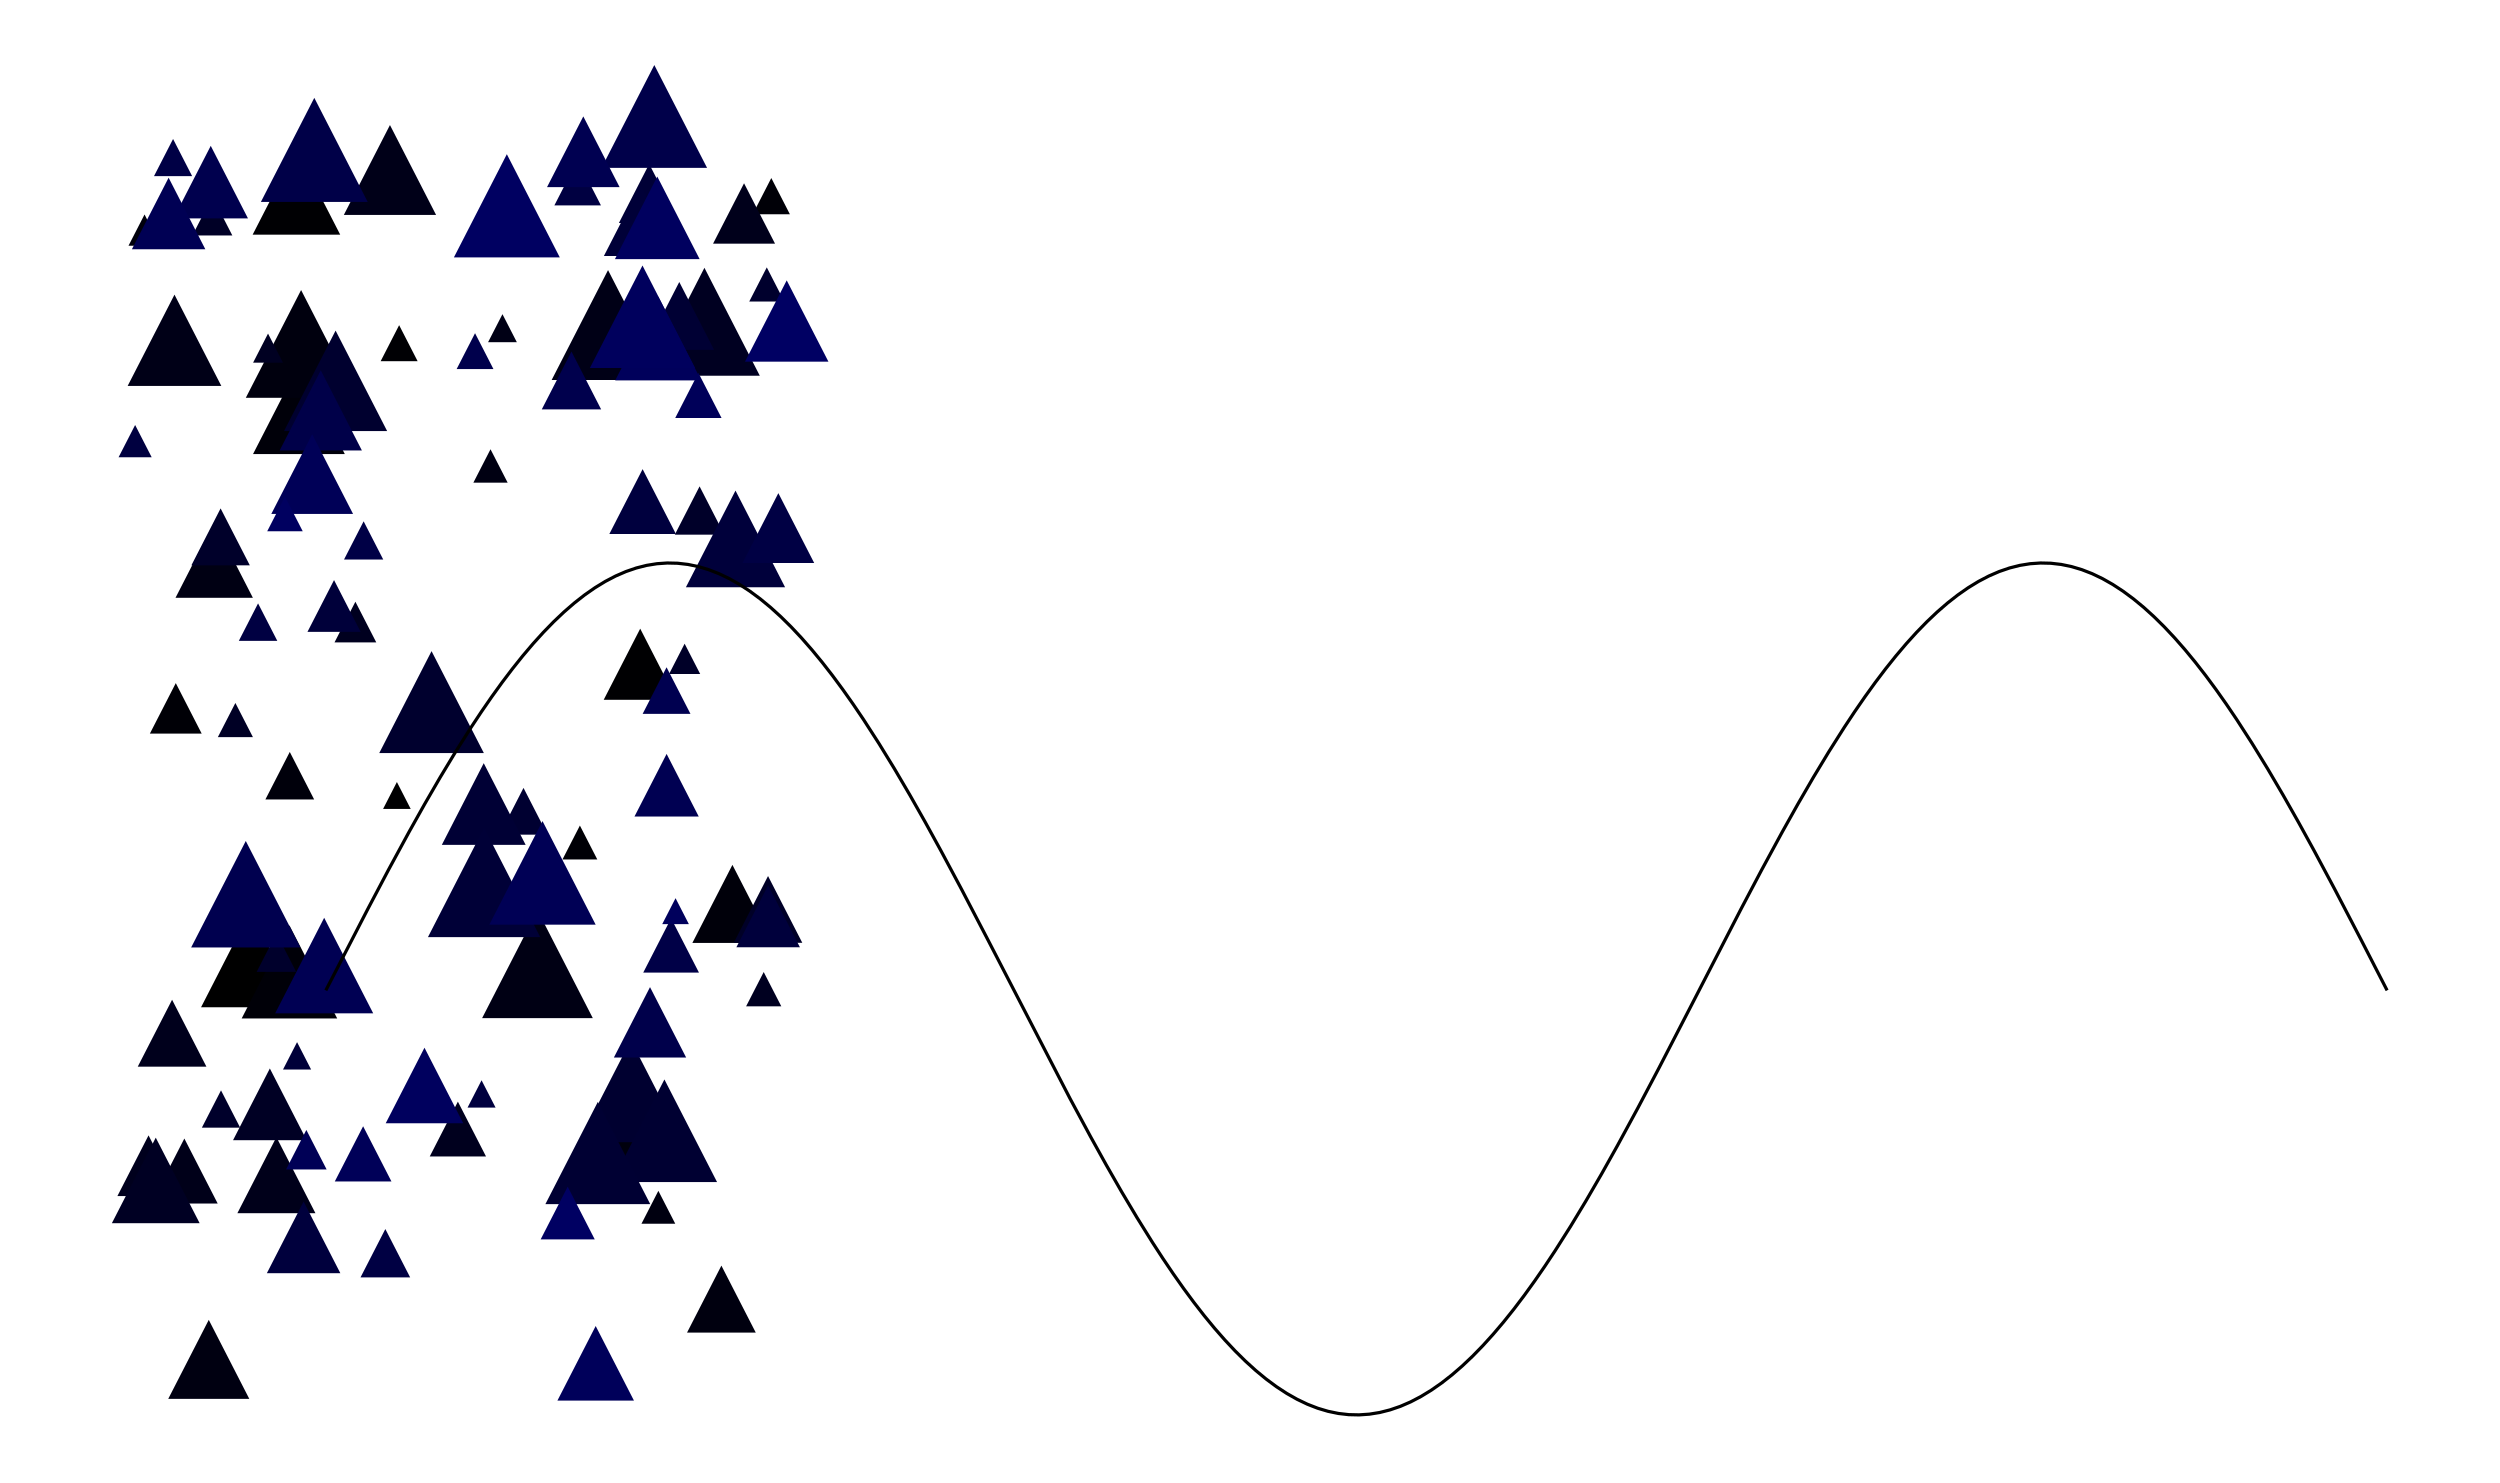
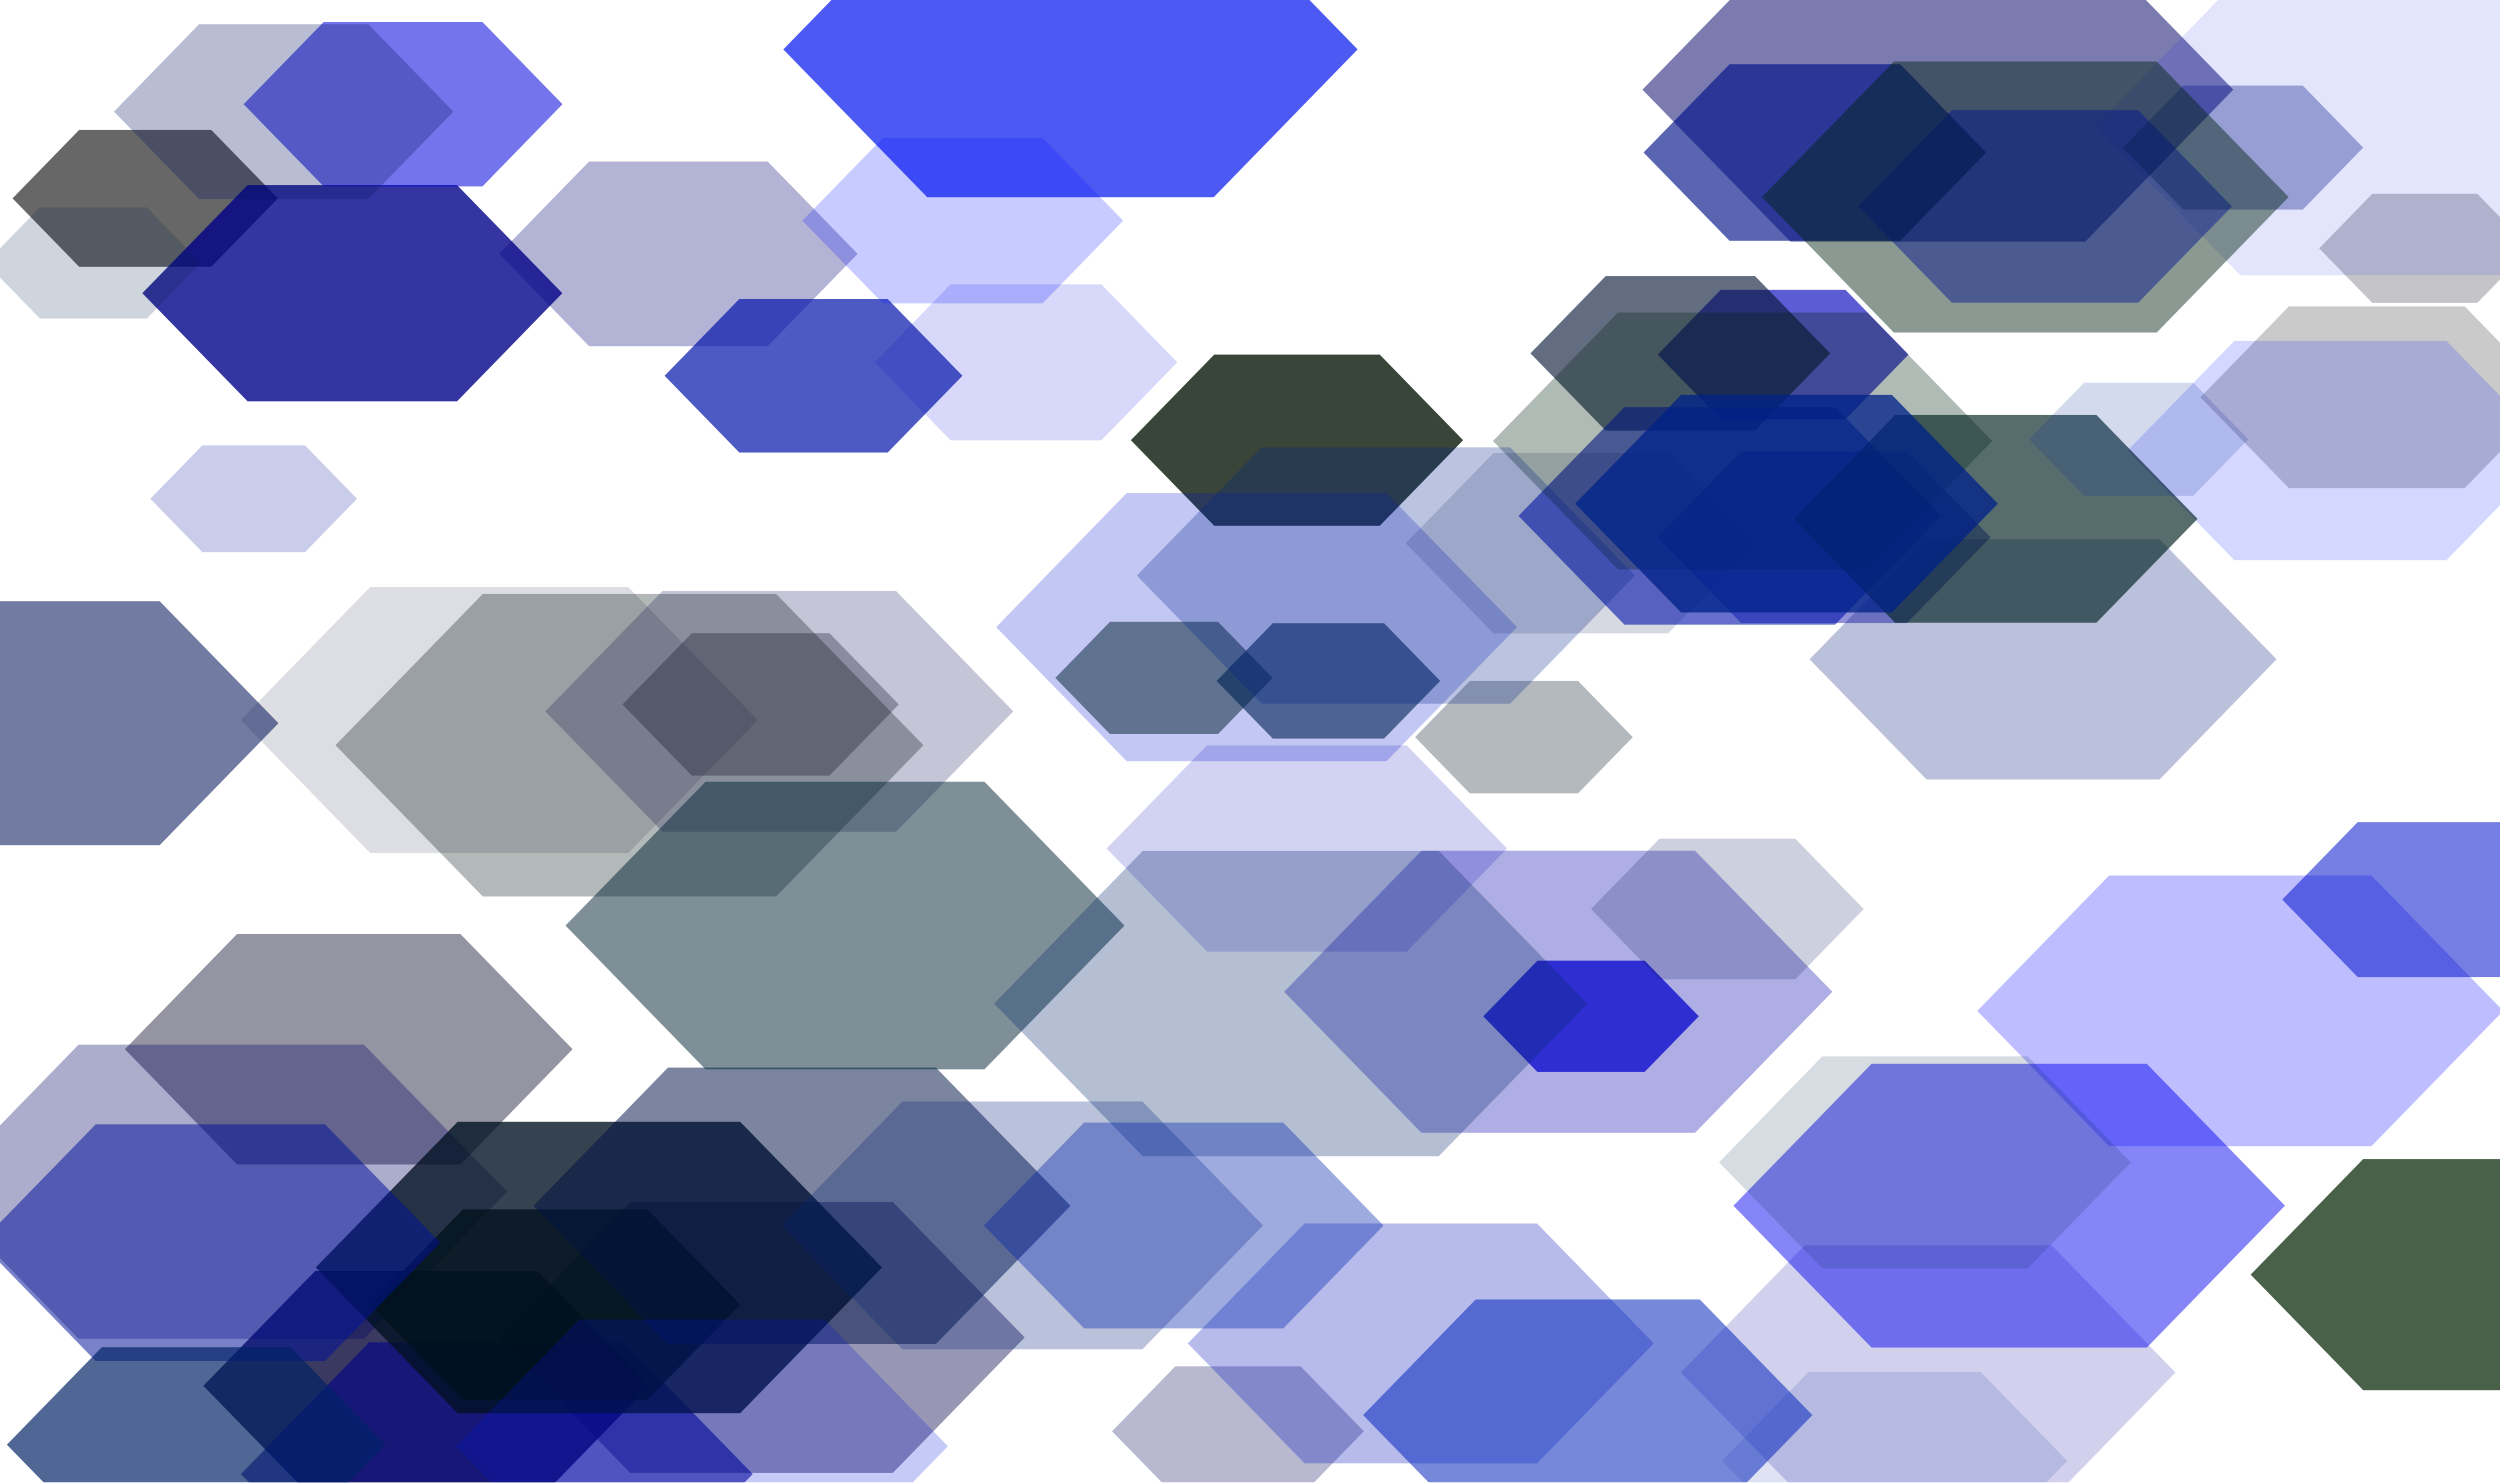
<svg xmlns="http://www.w3.org/2000/svg" width="1166.4pt" height="691.56pt" viewBox="0 0 1166.4 691.56" version="1.1">
  <defs>
    <style type="text/css">*{stroke-linejoin: round; stroke-linecap: butt}</style>
  </defs>
  <g id="figure_1">
    <g id="patch_1">
      <path d="M 0 691.56  L 1166.4 691.56  L 1166.4 0  L 0 0  L 0 691.56  z " style="fill: none" />
    </g>
    <g id="axes_1">
      <g id="patch_2">
-         <path d="M 94.611 469.459  L 139.162 469.459  L 116.887 426.043  z " clip-path="url(#p068366ed6e)" style="stroke: #000000; stroke-linejoin: miter" />
+         <path d="M 1190.518 185.342  L 1149.716 143.441  L 1068.111 143.441  L 1027.308 185.342  L 1068.111 227.244  L 1149.716 227.244  z " clip-path="url(#p2e006cf09f)" style="opacity: 0.209; stroke: #000000; stroke-linejoin: miter" />
      </g>
      <g id="patch_3">
-         <path d="M 179.55 376.912  L 190.8 376.912  L 185.175 365.948  z " clip-path="url(#p068366ed6e)" style="fill: #000001; stroke: #000001; stroke-linejoin: miter" />
+         <path d="M 128.961 92.547  L 98.355 61.117  L 37.143 61.117  L 6.537 92.547  L 37.143 123.978  L 98.355 123.978  z " clip-path="url(#p2e006cf09f)" style="opacity: 0.596; stroke: #000000; stroke-linejoin: miter" />
      </g>
      <g id="patch_4">
-         <path d="M 282.481 325.999  L 314.909 325.999  L 298.695 294.397  z " clip-path="url(#p068366ed6e)" style="fill: #000002; stroke: #000002; stroke-linejoin: miter" />
+         <path d="M 1179.88 115.876  L 1155.591 90.933  L 1107.014 90.933  L 1082.726 115.876  L 1107.014 140.819  L 1155.591 140.819  z " clip-path="url(#p2e006cf09f)" style="fill: #000011; opacity: 0.227; stroke: #000011; stroke-linejoin: miter" />
      </g>
      <g id="patch_5">
-         <path d="M 118.689 108.991  L 157.91 108.991  L 138.299 70.769  z " clip-path="url(#p068366ed6e)" style="fill: #000003; stroke: #000003; stroke-linejoin: miter" />
+         <path d="M 418.638 328.659  L 386.753 295.916  L 322.983 295.916  L 291.098 328.659  L 322.983 361.403  L 386.753 361.403  z " clip-path="url(#p2e006cf09f)" style="fill: #000011; opacity: 0.304; stroke: #000011; stroke-linejoin: miter" />
      </g>
      <g id="patch_6">
-         <path d="M 178.406 168.035  L 194.035 168.035  L 186.221 152.804  z " clip-path="url(#p068366ed6e)" style="fill: #000004; stroke: #000004; stroke-linejoin: miter" />
+         <path d="M 266.455 489.524  L 214.58 436.253  L 110.831 436.253  L 58.956 489.524  L 110.831 542.796  L 214.58 542.796  z " clip-path="url(#p2e006cf09f)" style="fill: #000022; opacity: 0.419; stroke: #000022; stroke-linejoin: miter" />
      </g>
      <g id="patch_7">
-         <path d="M 263.251 400.489  L 277.857 400.489  L 270.554 386.255  z " clip-path="url(#p068366ed6e)" style="fill: #000005; stroke: #000005; stroke-linejoin: miter" />
+         <path d="M 352.822 335.936  L 292.861 274.36  L 172.938 274.36  L 112.977 335.936  L 172.938 397.512  L 292.861 397.512  z " clip-path="url(#p2e006cf09f)" style="fill: #000033; opacity: 0.133; stroke: #000033; stroke-linejoin: miter" />
      </g>
      <g id="patch_8">
-         <path d="M 70.75 341.759  L 93.278 341.759  L 82.014 319.805  z " clip-path="url(#p068366ed6e)" style="fill: #000006; stroke: #000006; stroke-linejoin: miter" />
+         <path d="M 302.247 646.573  L 250.573 593.507  L 147.226 593.507  L 95.552 646.573  L 147.226 699.638  L 250.573 699.638  z " clip-path="url(#p2e006cf09f)" style="fill: #000033; opacity: 0.776; stroke: #000033; stroke-linejoin: miter" />
      </g>
      <g id="patch_9">
-         <path d="M 351.998 99.472  L 367.721 99.472  L 359.86 84.15  z " clip-path="url(#p068366ed6e)" style="fill: #000007; stroke: #000007; stroke-linejoin: miter" />
+         <path d="M 477.391 624.014  L 416.346 561.325  L 294.257 561.325  L 233.212 624.014  L 294.257 686.703  L 416.346 686.703  z " clip-path="url(#p2e006cf09f)" style="fill: #000044; opacity: 0.408; stroke: #000044; stroke-linejoin: miter" />
      </g>
      <g id="patch_10">
-         <path d="M 113.574 474.665  L 156.502 474.665  L 135.038 432.831  z " clip-path="url(#p068366ed6e)" style="fill: #000008; stroke: #000008; stroke-linejoin: miter" />
+         <path d="M 635.618 667.778  L 606.596 637.975  L 548.553 637.975  L 519.531 667.778  L 548.553 697.582  L 606.596 697.582  z " clip-path="url(#p2e006cf09f)" style="fill: #000055; opacity: 0.281; stroke: #000055; stroke-linejoin: miter" />
      </g>
      <g id="patch_11">
-         <path d="M 118.868 211.352  L 160.058 211.352  L 139.463 171.212  z " clip-path="url(#p068366ed6e)" style="fill: #000009; stroke: #000009; stroke-linejoin: miter" />
+         <path d="M 472.057 331.902  L 417.818 276.202  L 309.341 276.202  L 255.103 331.902  L 309.341 387.601  L 417.818 387.601  z " clip-path="url(#p2e006cf09f)" style="fill: #000055; opacity: 0.229; stroke: #000055; stroke-linejoin: miter" />
      </g>
      <g id="patch_12">
-         <path d="M 323.852 439.424  L 359.587 439.424  L 341.719 404.6  z " clip-path="url(#p068366ed6e)" style="fill: #00000a; stroke: #00000a; stroke-linejoin: miter" />
+         <path d="M 1041.245 41.84  L 972.68 -28.572  L 835.55 -28.572  L 766.985 41.84  L 835.55 112.252  L 972.68 112.252  z " clip-path="url(#p2e006cf09f)" style="fill: #000066; opacity: 0.519; stroke: #000066; stroke-linejoin: miter" />
      </g>
      <g id="patch_13">
-         <path d="M 124.635 372.505  L 145.757 372.505  L 135.196 351.922  z " clip-path="url(#p068366ed6e)" style="fill: #00000b; stroke: #00000b; stroke-linejoin: miter" />
+         <path d="M 235.896 556.026  L 169.557 487.9  L 36.879 487.9  L -29.46 556.026  L 36.879 624.152  L 169.557 624.152  z " clip-path="url(#p2e006cf09f)" style="fill: #000066; opacity: 0.328; stroke: #000066; stroke-linejoin: miter" />
      </g>
      <g id="patch_14">
-         <path d="M 60.763 114.164  L 74.111 114.164  L 67.437 101.157  z " clip-path="url(#p068366ed6e)" style="fill: #00000c; stroke: #00000c; stroke-linejoin: miter" />
+         <path d="M 399.426 118.438  L 357.964 75.859  L 275.039 75.859  L 233.577 118.438  L 275.039 161.017  L 357.964 161.017  z " clip-path="url(#p2e006cf09f)" style="fill: #000077; opacity: 0.297; stroke: #000077; stroke-linejoin: miter" />
      </g>
      <g id="patch_15">
-         <path d="M 275.199 539.756  L 300.618 539.756  L 287.908 514.985  z " clip-path="url(#p068366ed6e)" style="fill: #00000d; stroke: #00000d; stroke-linejoin: miter" />
+         <path d="M 261.67 136.793  L 213.022 86.834  L 115.726 86.834  L 67.078 136.793  L 115.726 186.751  L 213.022 186.751  z " clip-path="url(#p2e006cf09f)" style="fill: #000088; opacity: 0.791; stroke: #000088; stroke-linejoin: miter" />
      </g>
      <g id="patch_16">
-         <path d="M 115.505 185.093  L 165.456 185.093  L 140.48 136.416  z " clip-path="url(#p068366ed6e)" style="fill: #00000e; stroke: #00000e; stroke-linejoin: miter" />
+         <path d="M 350.498 687.741  L 291.14 626.784  L 172.424 626.784  L 113.066 687.741  L 172.424 748.698  L 291.14 748.698  z " clip-path="url(#p2e006cf09f)" style="fill: #000088; opacity: 0.595; stroke: #000088; stroke-linejoin: miter" />
      </g>
      <g id="patch_17">
-         <path d="M 321.362 621.233  L 351.79 621.233  L 336.576 591.58  z " clip-path="url(#p068366ed6e)" style="fill: #00000f; stroke: #00000f; stroke-linejoin: miter" />
+         <path d="M 1014.291 640.354  L 956.95 581.469  L 842.269 581.469  L 784.929 640.354  L 842.269 699.239  L 956.95 699.239  z " clip-path="url(#p2e006cf09f)" style="fill: #000099; opacity: 0.181; stroke: #000099; stroke-linejoin: miter" />
      </g>
      <g id="patch_18">
-         <path d="M 300.097 570.459  L 314.236 570.459  L 307.167 556.68  z " clip-path="url(#p068366ed6e)" style="fill: #000010; stroke: #000010; stroke-linejoin: miter" />
+         <path d="M 854.209 462.724  L 790.612 397.414  L 663.418 397.414  L 599.821 462.724  L 663.418 528.034  L 790.612 528.034  z " clip-path="url(#p2e006cf09f)" style="fill: #0000aa; opacity: 0.318; stroke: #0000aa; stroke-linejoin: miter" />
      </g>
      <g id="patch_19">
-         <path d="M 79.305 652.163  L 115.499 652.163  L 97.402 616.891  z " clip-path="url(#p068366ed6e)" style="fill: #000011; stroke: #000011; stroke-linejoin: miter" />
+         <path d="M 928.012 250.651  L 889.512 211.114  L 812.513 211.114  L 774.013 250.651  L 812.513 290.188  L 889.512 290.188  z " clip-path="url(#p2e006cf09f)" style="fill: #0000aa; opacity: 0.431; stroke: #0000aa; stroke-linejoin: miter" />
      </g>
      <g id="patch_20">
-         <path d="M 221.665 224.708  L 236.043 224.708  L 228.854 210.697  z " clip-path="url(#p068366ed6e)" style="fill: #000012; stroke: #000012; stroke-linejoin: miter" />
+         <path d="M 889.744 165.431  L 860.837 135.745  L 803.021 135.745  L 774.113 165.431  L 803.021 195.118  L 860.837 195.118  z " clip-path="url(#p2e006cf09f)" style="fill: #0000bb; opacity: 0.64; stroke: #0000bb; stroke-linejoin: miter" />
      </g>
      <g id="patch_21">
-         <path d="M 82.698 278.417  L 117.173 278.417  L 99.935 244.821  z " clip-path="url(#p068366ed6e)" style="fill: #000013; stroke: #000013; stroke-linejoin: miter" />
+         <path d="M 702.449 395.89  L 656.082 348.274  L 563.349 348.274  L 516.983 395.89  L 563.349 443.505  L 656.082 443.505  z " clip-path="url(#p2e006cf09f)" style="fill: #0000bb; opacity: 0.176; stroke: #0000bb; stroke-linejoin: miter" />
      </g>
      <g id="patch_22">
-         <path d="M 225.75 474.524  L 275.764 474.524  L 250.757 425.785  z " clip-path="url(#p068366ed6e)" style="fill: #000014; stroke: #000014; stroke-linejoin: miter" />
+         <path d="M 791.898 474.164  L 767.103 448.702  L 717.515 448.702  L 692.72 474.164  L 717.515 499.626  L 767.103 499.626  z " clip-path="url(#p2e006cf09f)" style="fill: #0000cc; opacity: 0.735; stroke: #0000cc; stroke-linejoin: miter" />
      </g>
      <g id="patch_23">
-         <path d="M 228.534 159.153  L 240.318 159.153  L 234.426 147.669  z " clip-path="url(#p068366ed6e)" style="fill: #000015; stroke: #000015; stroke-linejoin: miter" />
+         <path d="M 548.589 169.051  L 513.63 133.15  L 443.712 133.15  L 408.753 169.051  L 443.712 204.952  L 513.63 204.952  z " clip-path="url(#p2e006cf09f)" style="fill: #0000dd; opacity: 0.154; stroke: #0000dd; stroke-linejoin: miter" />
      </g>
      <g id="patch_24">
-         <path d="M 258.196 176.791  L 309.178 176.791  L 283.687 127.109  z " clip-path="url(#p068366ed6e)" style="fill: #000016; stroke: #000016; stroke-linejoin: miter" />
+         <path d="M 261.742 48.618  L 224.895 10.779  L 151.202 10.779  L 114.355 48.618  L 151.202 86.457  L 224.895 86.457  z " clip-path="url(#p2e006cf09f)" style="fill: #0000dd; opacity: 0.543; stroke: #0000dd; stroke-linejoin: miter" />
      </g>
      <g id="patch_25">
-         <path d="M 60.373 179.566  L 102.443 179.566  L 81.408 138.569  z " clip-path="url(#p068366ed6e)" style="fill: #000017; stroke: #000017; stroke-linejoin: miter" />
+         <path d="M 1065.377 562.536  L 1001.39 496.825  L 873.416 496.825  L 809.429 562.536  L 873.416 628.246  L 1001.39 628.246  z " clip-path="url(#p2e006cf09f)" style="fill: #0000ee; opacity: 0.478; stroke: #0000ee; stroke-linejoin: miter" />
      </g>
      <g id="patch_26">
-         <path d="M 161.24 99.773  L 202.638 99.773  L 181.939 59.43  z " clip-path="url(#p068366ed6e)" style="fill: #000018; stroke: #000018; stroke-linejoin: miter" />
+         <path d="M 1167.201 471.642  L 1106.201 408.999  L 984.201 408.999  L 923.201 471.642  L 984.201 534.284  L 1106.201 534.284  z " clip-path="url(#p2e006cf09f)" style="fill: #0000ff; opacity: 0.26; stroke: #0000ff; stroke-linejoin: miter" />
      </g>
      <g id="patch_27">
-         <path d="M 71.262 561.023  L 100.751 561.023  L 86.007 532.285  z " clip-path="url(#p068366ed6e)" style="fill: #000019; stroke: #000019; stroke-linejoin: miter" />
+         <path d="M 1040.643 96.313  L 997.388 51.893  L 910.877 51.893  L 867.622 96.313  L 910.877 140.733  L 997.388 140.733  z " clip-path="url(#p2e006cf09f)" style="fill: #0000ff; opacity: 0.458; stroke: #0000ff; stroke-linejoin: miter" />
      </g>
      <g id="patch_28">
-         <path d="M 111.565 565.533  L 146.353 565.533  L 128.959 531.631  z " clip-path="url(#p068366ed6e)" style="fill: #00001a; stroke: #00001a; stroke-linejoin: miter" />
+         <path d="M 344.672 608.666  L 301.869 564.71  L 216.264 564.71  L 173.461 608.666  L 216.264 652.622  L 301.869 652.622  z " clip-path="url(#p2e006cf09f)" style="fill: #001100; opacity: 0.76; stroke: #001100; stroke-linejoin: miter" />
      </g>
      <g id="patch_29">
-         <path d="M 333.51 113.171  L 360.774 113.171  L 347.142 86.602  z " clip-path="url(#p068366ed6e)" style="fill: #00001b; stroke: #00001b; stroke-linejoin: miter" />
+         <path d="M 681.932 205.38  L 643.525 165.938  L 566.71 165.938  L 528.303 205.38  L 566.71 244.822  L 643.525 244.822  z " clip-path="url(#p2e006cf09f)" style="fill: #001100; opacity: 0.78; stroke: #001100; stroke-linejoin: miter" />
      </g>
      <g id="patch_30">
-         <path d="M 65.091 497.152  L 95.482 497.152  L 80.286 467.535  z " clip-path="url(#p068366ed6e)" style="fill: #00001c; stroke: #00001c; stroke-linejoin: miter" />
+         <path d="M 430.143 347.683  L 361.911 277.613  L 225.447 277.613  L 157.215 347.683  L 225.447 417.753  L 361.911 417.753  z " clip-path="url(#p2e006cf09f)" style="fill: #001111; opacity: 0.299; stroke: #001111; stroke-linejoin: miter" />
      </g>
      <g id="patch_31">
-         <path d="M 55.591 557.534  L 83.012 557.534  L 69.302 530.811  z " clip-path="url(#p068366ed6e)" style="fill: #00001d; stroke: #00001d; stroke-linejoin: miter" />
+         <path d="M 761.094 343.927  L 736.045 318.204  L 685.947 318.204  L 660.898 343.927  L 685.947 369.651  L 736.045 369.651  z " clip-path="url(#p2e006cf09f)" style="fill: #001122; opacity: 0.295; stroke: #001122; stroke-linejoin: miter" />
      </g>
      <g id="patch_32">
-         <path d="M 201.32 539.055  L 225.935 539.055  L 213.628 515.068  z " clip-path="url(#p068366ed6e)" style="fill: #00001e; stroke: #00001e; stroke-linejoin: miter" />
+         <path d="M 410.833 591.357  L 345.129 523.883  L 213.721 523.883  L 148.017 591.357  L 213.721 658.83  L 345.129 658.83  z " clip-path="url(#p2e006cf09f)" style="fill: #001122; opacity: 0.79; stroke: #001122; stroke-linejoin: miter" />
      </g>
      <g id="patch_33">
-         <path d="M 156.893 299.211  L 174.732 299.211  L 165.813 281.827  z " clip-path="url(#p068366ed6e)" style="fill: #00001f; stroke: #00001f; stroke-linejoin: miter" />
+         <path d="M 853.222 164.854  L 818.6 129.3  L 749.358 129.3  L 714.736 164.854  L 749.358 200.408  L 818.6 200.408  z " clip-path="url(#p2e006cf09f)" style="fill: #001133; opacity: 0.61; stroke: #001133; stroke-linejoin: miter" />
      </g>
      <g id="patch_34">
-         <path d="M 348.921 469.008  L 363.706 469.008  L 356.313 454.6  z " clip-path="url(#p068366ed6e)" style="fill: #000020; stroke: #000020; stroke-linejoin: miter" />
+         <path d="M 818.496 253.436  L 778.009 211.858  L 697.034 211.858  L 656.547 253.436  L 697.034 295.014  L 778.009 295.014  z " clip-path="url(#p2e006cf09f)" style="fill: #001144; opacity: 0.163; stroke: #001144; stroke-linejoin: miter" />
      </g>
      <g id="patch_35">
-         <path d="M 303.639 174.794  L 353.671 174.794  L 328.655 126.037  z " clip-path="url(#p068366ed6e)" style="fill: #000021; stroke: #000021; stroke-linejoin: miter" />
+         <path d="M 498.758 562.571  L 436.458 498.593  L 311.858 498.593  L 249.558 562.571  L 311.858 626.549  L 436.458 626.549  z " clip-path="url(#p2e006cf09f)" style="fill: #001144; opacity: 0.514; stroke: #001144; stroke-linejoin: miter" />
      </g>
      <g id="patch_36">
-         <path d="M 118.899 168.717  L 131.206 168.717  L 125.053 156.724  z " clip-path="url(#p068366ed6e)" style="fill: #000022; stroke: #000022; stroke-linejoin: miter" />
+         <path d="M 129.229 337.417  L 74.288 280.997  L -35.592 280.997  L -90.533 337.417  L -35.592 393.837  L 74.288 393.837  z " clip-path="url(#p2e006cf09f)" style="fill: #001155; opacity: 0.552; stroke: #001155; stroke-linejoin: miter" />
      </g>
      <g id="patch_37">
-         <path d="M 53.018 570.183  L 92.323 570.183  L 72.671 531.88  z " clip-path="url(#p068366ed6e)" style="fill: #000023; stroke: #000023; stroke-linejoin: miter" />
+         <path d="M 868.836 424.109  L 837.373 391.799  L 774.447 391.799  L 742.983 424.109  L 774.447 456.42  L 837.373 456.42  z " clip-path="url(#p2e006cf09f)" style="fill: #001155; opacity: 0.196; stroke: #001155; stroke-linejoin: miter" />
      </g>
      <g id="patch_38">
-         <path d="M 109.553 531.457  L 142.25 531.457  L 125.901 499.594  z " clip-path="url(#p068366ed6e)" style="fill: #000024; stroke: #000024; stroke-linejoin: miter" />
+         <path d="M 210.837 52.079  L 171.596 11.781  L 93.115 11.781  L 53.874 52.079  L 93.115 92.377  L 171.596 92.377  z " clip-path="url(#p2e006cf09f)" style="fill: #001166; opacity: 0.281; stroke: #001166; stroke-linejoin: miter" />
      </g>
      <g id="patch_39">
-         <path d="M 102.452 343.422  L 117.188 343.422  L 109.82 329.062  z " clip-path="url(#p068366ed6e)" style="fill: #000025; stroke: #000025; stroke-linejoin: miter" />
+         <path d="M 1061.448 307.605  L 1007.328 252.027  L 899.088 252.027  L 844.968 307.605  L 899.088 363.183  L 1007.328 363.183  z " clip-path="url(#p2e006cf09f)" style="fill: #001177; opacity: 0.269; stroke: #001177; stroke-linejoin: miter" />
      </g>
      <g id="patch_40">
-         <path d="M 90.578 109.357  L 107.579 109.357  L 99.078 92.789  z " clip-path="url(#p068366ed6e)" style="fill: #000026; stroke: #000026; stroke-linejoin: miter" />
+         <path d="M 1101.856 68.867  L 1074.184 40.45  L 1018.841 40.45  L 991.169 68.867  L 1018.841 97.284  L 1074.184 97.284  z " clip-path="url(#p2e006cf09f)" style="fill: #001177; opacity: 0.337; stroke: #001177; stroke-linejoin: miter" />
      </g>
      <g id="patch_41">
-         <path d="M 343.158 439.384  L 373.509 439.384  L 358.334 409.807  z " clip-path="url(#p068366ed6e)" style="fill: #000027; stroke: #000027; stroke-linejoin: miter" />
+         <path d="M 925.996 71.154  L 886.375 30.467  L 807.134 30.467  L 767.513 71.154  L 807.134 111.842  L 886.375 111.842  z " clip-path="url(#p2e006cf09f)" style="fill: #001188; opacity: 0.646; stroke: #001188; stroke-linejoin: miter" />
      </g>
      <g id="patch_42">
-         <path d="M 312.984 313.949  L 325.853 313.949  L 319.418 301.408  z " clip-path="url(#p068366ed6e)" style="fill: #000028; stroke: #000028; stroke-linejoin: miter" />
+         <path d="M 204.706 579.784  L 151.423 525.066  L 44.858 525.066  L -8.424 579.784  L 44.858 634.502  L 151.423 634.502  z " clip-path="url(#p2e006cf09f)" style="fill: #001199; opacity: 0.524; stroke: #001199; stroke-linejoin: miter" />
      </g>
      <g id="patch_43">
-         <path d="M 315.645 248.962  L 337.143 248.962  L 326.394 228.012  z " clip-path="url(#p068366ed6e)" style="fill: #000029; stroke: #000029; stroke-linejoin: miter" />
+         <path d="M 165.871 232.709  L 142.114 208.312  L 94.599 208.312  L 70.842 232.709  L 94.599 257.106  L 142.114 257.106  z " clip-path="url(#p2e006cf09f)" style="fill: #001199; opacity: 0.213; stroke: #001199; stroke-linejoin: miter" />
      </g>
      <g id="patch_44">
-         <path d="M 90.119 263.251  L 115.731 263.251  L 102.925 238.292  z " clip-path="url(#p068366ed6e)" style="fill: #00002a; stroke: #00002a; stroke-linejoin: miter" />
+         <path d="M 904.886 240.69  L 855.956 190.442  L 758.097 190.442  L 709.167 240.69  L 758.097 290.937  L 855.956 290.937  z " clip-path="url(#p2e006cf09f)" style="fill: #0011aa; opacity: 0.599; stroke: #0011aa; stroke-linejoin: miter" />
      </g>
      <g id="patch_45">
-         <path d="M 94.998 525.632  L 111.232 525.632  L 103.115 509.811  z " clip-path="url(#p068366ed6e)" style="fill: #00002b; stroke: #00002b; stroke-linejoin: miter" />
+         <path d="M 448.34 175.316  L 413.943 139.993  L 345.149 139.993  L 310.752 175.316  L 345.149 210.64  L 413.943 210.64  z " clip-path="url(#p2e006cf09f)" style="fill: #0011aa; opacity: 0.694; stroke: #0011aa; stroke-linejoin: miter" />
      </g>
      <g id="patch_46">
-         <path d="M 120.567 452.929  L 137.356 452.929  L 128.961 436.568  z " clip-path="url(#p068366ed6e)" style="fill: #00002c; stroke: #00002c; stroke-linejoin: miter" />
+         <path d="M 770.894 626.778  L 716.885 571.314  L 608.866 571.314  L 554.856 626.778  L 608.866 682.243  L 716.885 682.243  z " clip-path="url(#p2e006cf09f)" style="fill: #0011bb; opacity: 0.286; stroke: #0011bb; stroke-linejoin: miter" />
      </g>
      <g id="patch_47">
-         <path d="M 350.388 140.18  L 365.107 140.18  L 357.747 125.836  z " clip-path="url(#p068366ed6e)" style="fill: #00002d; stroke: #00002d; stroke-linejoin: miter" />
+         <path d="M 1204.343 419.709  L 1169.631 384.063  L 1100.208 384.063  L 1065.496 419.709  L 1100.208 455.356  L 1169.631 455.356  z " clip-path="url(#p2e006cf09f)" style="fill: #0011cc; opacity: 0.542; stroke: #0011cc; stroke-linejoin: miter" />
      </g>
      <g id="patch_48">
-         <path d="M 177.751 350.866  L 224.937 350.866  L 201.344 304.883  z " clip-path="url(#p068366ed6e)" style="fill: #00002e; stroke: #00002e; stroke-linejoin: miter" />
+         <path d="M 707.097 292.596  L 646.687 230.558  L 525.865 230.558  L 465.454 292.596  L 525.865 354.634  L 646.687 354.634  z " clip-path="url(#p2e006cf09f)" style="fill: #0011cc; opacity: 0.237; stroke: #0011cc; stroke-linejoin: miter" />
      </g>
      <g id="patch_49">
-         <path d="M 133.346 200.609  L 179.802 200.609  L 156.574 155.337  z " clip-path="url(#p068366ed6e)" style="fill: #00002f; stroke: #00002f; stroke-linejoin: miter" />
+         <path d="M 441.562 674.744  L 384.528 616.173  L 270.458 616.173  L 213.423 674.744  L 270.458 733.315  L 384.528 733.315  z " clip-path="url(#p2e006cf09f)" style="fill: #0011dd; opacity: 0.224; stroke: #0011dd; stroke-linejoin: miter" />
      </g>
      <g id="patch_50">
-         <path d="M 270.71 532.401  L 317.902 532.401  L 294.306 486.412  z " clip-path="url(#p068366ed6e)" style="fill: #000030; stroke: #000030; stroke-linejoin: miter" />
+         <path d="M 1247.074 58.876  L 1179.868 -10.14  L 1045.456 -10.14  L 978.25 58.876  L 1045.456 127.893  L 1179.868 127.893  z " clip-path="url(#p2e006cf09f)" style="fill: #0011ee; opacity: 0.111; stroke: #0011ee; stroke-linejoin: miter" />
      </g>
      <g id="patch_51">
-         <path d="M 233.875 388.913  L 254.62 388.913  L 244.248 368.696  z " clip-path="url(#p068366ed6e)" style="fill: #000031; stroke: #000031; stroke-linejoin: miter" />
+         <path d="M 632.713 23.06  L 566.074 -45.374  L 432.794 -45.374  L 366.155 23.06  L 432.794 91.495  L 566.074 91.495  z " clip-path="url(#p2e006cf09f)" style="fill: #0011ee; opacity: 0.697; stroke: #0011ee; stroke-linejoin: miter" />
      </g>
      <g id="patch_52">
-         <path d="M 286.239 550.998  L 333.731 550.998  L 309.985 504.717  z " clip-path="url(#p068366ed6e)" style="fill: #000032; stroke: #000032; stroke-linejoin: miter" />
+         <path d="M 523.31 102.948  L 486.244 64.884  L 412.112 64.884  L 375.046 102.948  L 412.112 141.012  L 486.244 141.012  z " clip-path="url(#p2e006cf09f)" style="fill: #0011ff; opacity: 0.219; stroke: #0011ff; stroke-linejoin: miter" />
      </g>
      <g id="patch_53">
-         <path d="M 255.272 561.305  L 302.565 561.305  L 278.918 515.216  z " clip-path="url(#p068366ed6e)" style="fill: #000033; stroke: #000033; stroke-linejoin: miter" />
+         <path d="M 1190.543 210.214  L 1141.237 159.579  L 1042.625 159.579  L 993.319 210.214  L 1042.625 260.848  L 1141.237 260.848  z " clip-path="url(#p2e006cf09f)" style="fill: #0011ff; opacity: 0.168; stroke: #0011ff; stroke-linejoin: miter" />
      </g>
      <g id="patch_54">
-         <path d="M 301.5 162.713  L 332.343 162.713  L 316.921 132.656  z " clip-path="url(#p068366ed6e)" style="fill: #000034; stroke: #000034; stroke-linejoin: miter" />
+         <path d="M 1258.842 594.683  L 1206.821 541.261  L 1102.777 541.261  L 1050.755 594.683  L 1102.777 648.106  L 1206.821 648.106  z " clip-path="url(#p2e006cf09f)" style="fill: #002200; opacity: 0.714; stroke: #002200; stroke-linejoin: miter" />
      </g>
      <g id="patch_55">
-         <path d="M 206.949 393.692  L 244.436 393.692  L 225.692 357.161  z " clip-path="url(#p068366ed6e)" style="fill: #000035; stroke: #000035; stroke-linejoin: miter" />
+         <path d="M 928.778 205.75  L 870.888 146.302  L 755.11 146.302  L 697.221 205.75  L 755.11 265.199  L 870.888 265.199  z " clip-path="url(#p2e006cf09f)" style="fill: #002211; opacity: 0.306; stroke: #002211; stroke-linejoin: miter" />
      </g>
      <g id="patch_56">
-         <path d="M 289.57 103.551  L 316.202 103.551  L 302.886 77.598  z " clip-path="url(#p068366ed6e)" style="fill: #000036; stroke: #000036; stroke-linejoin: miter" />
+         <path d="M 1067.095 91.927  L 1006.006 29.192  L 883.827 29.192  L 822.737 91.927  L 883.827 154.662  L 1006.006 154.662  z " clip-path="url(#p2e006cf09f)" style="fill: #002211; opacity: 0.458; stroke: #002211; stroke-linejoin: miter" />
      </g>
      <g id="patch_57">
-         <path d="M 200.476 436.732  L 251.238 436.732  L 225.857 387.263  z " clip-path="url(#p068366ed6e)" style="fill: #000037; stroke: #000037; stroke-linejoin: miter" />
+         <path d="M 1024.585 242.071  L 977.858 194.086  L 884.405 194.086  L 837.678 242.071  L 884.405 290.056  L 977.858 290.056  z " clip-path="url(#p2e006cf09f)" style="fill: #002222; opacity: 0.657; stroke: #002222; stroke-linejoin: miter" />
      </g>
      <g id="patch_58">
-         <path d="M 282.568 118.935  L 314.965 118.935  L 298.766 87.363  z " clip-path="url(#p068366ed6e)" style="fill: #000038; stroke: #000038; stroke-linejoin: miter" />
+         <path d="M 523.942 431.822  L 459.09 365.223  L 329.385 365.223  L 264.533 431.822  L 329.385 498.421  L 459.09 498.421  z " clip-path="url(#p2e006cf09f)" style="fill: #002233; opacity: 0.505; stroke: #002233; stroke-linejoin: miter" />
      </g>
      <g id="patch_59">
-         <path d="M 132.863 498.49  L 144.331 498.49  L 138.597 487.314  z " clip-path="url(#p068366ed6e)" style="fill: #000039; stroke: #000039; stroke-linejoin: miter" />
+         <path d="M 593.083 316.289  L 568.078 290.61  L 518.069 290.61  L 493.064 316.289  L 518.069 341.967  L 568.078 341.967  z " clip-path="url(#p2e006cf09f)" style="fill: #002233; opacity: 0.514; stroke: #002233; stroke-linejoin: miter" />
      </g>
      <g id="patch_60">
-         <path d="M 144.273 294.291  L 167.424 294.291  L 155.849 271.731  z " clip-path="url(#p068366ed6e)" style="fill: #00003a; stroke: #00003a; stroke-linejoin: miter" />
+         <path d="M 93.065 122.682  L 68.314 97.265  L 18.812 97.265  L -5.939 122.682  L 18.812 148.1  L 68.314 148.1  z " clip-path="url(#p2e006cf09f)" style="fill: #002244; opacity: 0.189; stroke: #002244; stroke-linejoin: miter" />
      </g>
      <g id="patch_61">
-         <path d="M 320.827 273.49  L 365.475 273.49  L 343.151 229.98  z " clip-path="url(#p068366ed6e)" style="fill: #00003b; stroke: #00003b; stroke-linejoin: miter" />
+         <path d="M 993.508 542.307  L 945.814 493.328  L 850.427 493.328  L 802.733 542.307  L 850.427 591.285  L 945.814 591.285  z " clip-path="url(#p2e006cf09f)" style="fill: #002244; opacity: 0.16; stroke: #002244; stroke-linejoin: miter" />
      </g>
      <g id="patch_62">
-         <path d="M 344.391 441.442  L 372.383 441.442  L 358.387 414.163  z " clip-path="url(#p068366ed6e)" style="fill: #00003c; stroke: #00003c; stroke-linejoin: miter" />
+         <path d="M 671.251 317.678  L 645.511 291.246  L 594.033 291.246  L 568.294 317.678  L 594.033 344.111  L 645.511 344.111  z " clip-path="url(#p2e006cf09f)" style="fill: #002255; opacity: 0.608; stroke: #002255; stroke-linejoin: miter" />
      </g>
      <g id="patch_63">
-         <path d="M 125.318 593.531  L 157.98 593.531  L 141.649 561.701  z " clip-path="url(#p068366ed6e)" style="fill: #00003d; stroke: #00003d; stroke-linejoin: miter" />
+         <path d="M 739.927 468.216  L 671.07 397.504  L 533.355 397.504  L 464.498 468.216  L 533.355 538.928  L 671.07 538.928  z " clip-path="url(#p2e006cf09f)" style="fill: #002266; opacity: 0.29; stroke: #002266; stroke-linejoin: miter" />
      </g>
      <g id="patch_64">
-         <path d="M 285.113 248.636  L 314.528 248.636  L 299.82 219.971  z " clip-path="url(#p068366ed6e)" style="fill: #00003e; stroke: #00003e; stroke-linejoin: miter" />
+         <path d="M 179.129 674.028  L 135.32 629.04  L 47.703 629.04  L 3.894 674.028  L 47.703 719.017  L 135.32 719.017  z " clip-path="url(#p2e006cf09f)" style="fill: #002266; opacity: 0.685; stroke: #002266; stroke-linejoin: miter" />
      </g>
      <g id="patch_65">
-         <path d="M 218.952 516.265  L 230.405 516.265  L 224.678 505.104  z " clip-path="url(#p068366ed6e)" style="fill: #00003f; stroke: #00003f; stroke-linejoin: miter" />
+         <path d="M 588.601 571.717  L 532.802 514.414  L 421.203 514.414  L 365.404 571.717  L 421.203 629.019  L 532.802 629.019  z " clip-path="url(#p2e006cf09f)" style="fill: #002277; opacity: 0.275; stroke: #002277; stroke-linejoin: miter" />
      </g>
      <g id="patch_66">
-         <path d="M 56.137 212.842  L 69.953 212.842  L 63.045 199.378  z " clip-path="url(#p068366ed6e)" style="fill: #000040; stroke: #000040; stroke-linejoin: miter" />
+         <path d="M 931.41 234.994  L 882.457 184.723  L 784.552 184.723  L 735.599 234.994  L 784.552 285.265  L 882.457 285.265  z " clip-path="url(#p2e006cf09f)" style="fill: #002288; opacity: 0.768; stroke: #002288; stroke-linejoin: miter" />
      </g>
      <g id="patch_67">
-         <path d="M 259.473 95.317  L 279.551 95.317  L 269.512 75.75  z " clip-path="url(#p068366ed6e)" style="fill: #000041; stroke: #000041; stroke-linejoin: miter" />
+         <path d="M 762.109 268.518  L 704.354 209.207  L 588.843 209.207  L 531.088 268.518  L 588.843 327.829  L 704.354 327.829  z " clip-path="url(#p2e006cf09f)" style="fill: #002288; opacity: 0.273; stroke: #002288; stroke-linejoin: miter" />
      </g>
      <g id="patch_68">
-         <path d="M 112.251 298.497  L 128.554 298.497  L 120.403 282.609  z " clip-path="url(#p068366ed6e)" style="fill: #000042; stroke: #000042; stroke-linejoin: miter" />
+         <path d="M 963.824 681.606  L 923.888 640.594  L 844.015 640.594  L 804.079 681.606  L 844.015 722.618  L 923.888 722.618  z " clip-path="url(#p2e006cf09f)" style="fill: #002299; opacity: 0.132; stroke: #002299; stroke-linejoin: miter" />
      </g>
      <g id="patch_69">
-         <path d="M 169.024 595.471  L 190.54 595.471  L 179.782 574.504  z " clip-path="url(#p068366ed6e)" style="fill: #000043; stroke: #000043; stroke-linejoin: miter" />
+         <path d="M 1048.266 204.938  L 1023.037 179.031  L 972.581 179.031  L 947.353 204.938  L 972.581 230.846  L 1023.037 230.846  z " clip-path="url(#p2e006cf09f)" style="fill: #002299; opacity: 0.168; stroke: #002299; stroke-linejoin: miter" />
      </g>
      <g id="patch_70">
-         <path d="M 347.235 262.188  L 379.06 262.188  L 363.147 231.174  z " clip-path="url(#p068366ed6e)" style="fill: #000044; stroke: #000044; stroke-linejoin: miter" />
+         <path d="M 644.787 571.781  L 598.522 524.27  L 505.993 524.27  L 459.728 571.781  L 505.993 619.291  L 598.522 619.291  z " clip-path="url(#p2e006cf09f)" style="fill: #0022aa; opacity: 0.379; stroke: #0022aa; stroke-linejoin: miter" />
      </g>
      <g id="patch_71">
-         <path d="M 72.665 81.683  L 88.829 81.683  L 80.747 65.932  z " clip-path="url(#p068366ed6e)" style="fill: #000045; stroke: #000045; stroke-linejoin: miter" />
-       </g>
-       <g id="patch_72">
-         <path d="M 161.325 260.551  L 177.986 260.551  L 169.655 244.315  z " clip-path="url(#p068366ed6e)" style="fill: #000046; stroke: #000046; stroke-linejoin: miter" />
-       </g>
-       <g id="patch_73">
-         <path d="M 300.923 453.283  L 325.293 453.283  L 313.108 429.534  z " clip-path="url(#p068366ed6e)" style="fill: #000047; stroke: #000047; stroke-linejoin: miter" />
-       </g>
-       <g id="patch_74">
-         <path d="M 122.54 93.707  L 170.732 93.707  L 146.636 46.744  z " clip-path="url(#p068366ed6e)" style="fill: #000048; stroke: #000048; stroke-linejoin: miter" />
-       </g>
-       <g id="patch_75">
-         <path d="M 131.282 209.676  L 168.03 209.676  L 149.656 173.864  z " clip-path="url(#p068366ed6e)" style="fill: #000049; stroke: #000049; stroke-linejoin: miter" />
-       </g>
-       <g id="patch_76">
-         <path d="M 281.469 77.833  L 329.081 77.833  L 305.275 31.435  z " clip-path="url(#p068366ed6e)" style="fill: #00004a; stroke: #00004a; stroke-linejoin: miter" />
-       </g>
-       <g id="patch_77">
-         <path d="M 287.226 492.906  L 319.313 492.906  L 303.27 461.637  z " clip-path="url(#p068366ed6e)" style="fill: #00004b; stroke: #00004b; stroke-linejoin: miter" />
-       </g>
-       <g id="patch_78">
-         <path d="M 213.858 171.707  L 229.412 171.707  L 221.635 156.549  z " clip-path="url(#p068366ed6e)" style="fill: #00004c; stroke: #00004c; stroke-linejoin: miter" />
-       </g>
-       <g id="patch_79">
-         <path d="M 253.584 190.515  L 279.658 190.515  L 266.621 165.106  z " clip-path="url(#p068366ed6e)" style="fill: #00004d; stroke: #00004d; stroke-linejoin: miter" />
-       </g>
-       <g id="patch_80">
-         <path d="M 81.778 101.382  L 114.87 101.382  L 98.324 69.133  z " clip-path="url(#p068366ed6e)" style="fill: #00004e; stroke: #00004e; stroke-linejoin: miter" />
-       </g>
-       <g id="patch_81">
-         <path d="M 89.993 441.56  L 139.352 441.56  L 114.672 393.459  z " clip-path="url(#p068366ed6e)" style="fill: #00004f; stroke: #00004f; stroke-linejoin: miter" />
-       </g>
-       <g id="patch_82">
-         <path d="M 300.653 332.557  L 321.324 332.557  L 310.988 312.413  z " clip-path="url(#p068366ed6e)" style="fill: #000050; stroke: #000050; stroke-linejoin: miter" />
-       </g>
-       <g id="patch_83">
-         <path d="M 256.03 86.818  L 288.267 86.818  L 272.149 55.402  z " clip-path="url(#p068366ed6e)" style="fill: #000051; stroke: #000051; stroke-linejoin: miter" />
-       </g>
-       <g id="patch_84">
-         <path d="M 296.834 380.471  L 325.189 380.471  L 311.012 352.838  z " clip-path="url(#p068366ed6e)" style="fill: #000052; stroke: #000052; stroke-linejoin: miter" />
-       </g>
-       <g id="patch_85">
-         <path d="M 129.187 472.289  L 173.308 472.289  L 151.247 429.292  z " clip-path="url(#p068366ed6e)" style="fill: #000053; stroke: #000053; stroke-linejoin: miter" />
-       </g>
-       <g id="patch_86">
-         <path d="M 62.35 115.804  L 94.987 115.804  L 78.668 83.999  z " clip-path="url(#p068366ed6e)" style="fill: #000054; stroke: #000054; stroke-linejoin: miter" />
-       </g>
-       <g id="patch_87">
-         <path d="M 229.117 430.928  L 277.103 430.928  L 253.11 384.165  z " clip-path="url(#p068366ed6e)" style="fill: #000055; stroke: #000055; stroke-linejoin: miter" />
-       </g>
-       <g id="patch_88">
-         <path d="M 134.273 545.136  L 151.581 545.136  L 142.927 528.27  z " clip-path="url(#p068366ed6e)" style="fill: #000056; stroke: #000056; stroke-linejoin: miter" />
-       </g>
-       <g id="patch_89">
-         <path d="M 127.398 239.282  L 163.905 239.282  L 145.652 203.705  z " clip-path="url(#p068366ed6e)" style="fill: #000057; stroke: #000057; stroke-linejoin: miter" />
-       </g>
-       <g id="patch_90">
-         <path d="M 157.012 550.739  L 181.823 550.739  L 169.418 526.56  z " clip-path="url(#p068366ed6e)" style="fill: #000058; stroke: #000058; stroke-linejoin: miter" />
-       </g>
-       <g id="patch_91">
-         <path d="M 315.853 194.51  L 335.819 194.51  L 325.836 175.054  z " clip-path="url(#p068366ed6e)" style="fill: #000059; stroke: #000059; stroke-linejoin: miter" />
-       </g>
-       <g id="patch_92">
-         <path d="M 260.891 652.953  L 294.956 652.953  L 277.923 619.756  z " clip-path="url(#p068366ed6e)" style="fill: #00005a; stroke: #00005a; stroke-linejoin: miter" />
-       </g>
-       <g id="patch_93">
-         <path d="M 287.836 176.99  L 326.333 176.99  L 307.084 139.474  z " clip-path="url(#p068366ed6e)" style="fill: #00005b; stroke: #00005b; stroke-linejoin: miter" />
-       </g>
-       <g id="patch_94">
-         <path d="M 309.782 430.673  L 320.587 430.673  L 315.184 420.143  z " clip-path="url(#p068366ed6e)" style="fill: #00005c; stroke: #00005c; stroke-linejoin: miter" />
-       </g>
-       <g id="patch_95">
-         <path d="M 276.036 171.193  L 323.475 171.193  L 299.755 124.963  z " clip-path="url(#p068366ed6e)" style="fill: #00005d; stroke: #00005d; stroke-linejoin: miter" />
-       </g>
-       <g id="patch_96">
-         <path d="M 180.777 523.566  L 215.307 523.566  L 198.042 489.916  z " clip-path="url(#p068366ed6e)" style="fill: #00005e; stroke: #00005e; stroke-linejoin: miter" />
-       </g>
-       <g id="patch_97">
-         <path d="M 287.719 120.393  L 325.605 120.393  L 306.662 83.472  z " clip-path="url(#p068366ed6e)" style="fill: #00005f; stroke: #00005f; stroke-linejoin: miter" />
-       </g>
-       <g id="patch_98">
-         <path d="M 125.494 247.357  L 140.42 247.357  L 132.957 232.812  z " clip-path="url(#p068366ed6e)" style="fill: #000060; stroke: #000060; stroke-linejoin: miter" />
-       </g>
-       <g id="patch_99">
-         <path d="M 212.592 119.58  L 260.352 119.58  L 236.472 73.037  z " clip-path="url(#p068366ed6e)" style="fill: #000061; stroke: #000061; stroke-linejoin: miter" />
-       </g>
-       <g id="patch_100">
-         <path d="M 253.059 577.758  L 276.671 577.758  L 264.865 554.747  z " clip-path="url(#p068366ed6e)" style="fill: #000062; stroke: #000062; stroke-linejoin: miter" />
-       </g>
-       <g id="patch_101">
-         <path d="M 348.404 168.243  L 385.697 168.243  L 367.05 131.9  z " clip-path="url(#p068366ed6e)" style="fill: #000063; stroke: #000063; stroke-linejoin: miter" />
-       </g>
-       <g id="line2d_1">
-         <path d="M 152.356 461.401  L 171.624 424.069  L 181.259 405.819  L 190.893 388.066  L 198.119 375.172  L 205.345 362.71  L 212.57 350.744  L 219.796 339.333  L 224.613 332.063  L 229.43 325.082  L 234.248 318.404  L 239.065 312.046  L 243.882 306.021  L 248.699 300.343  L 253.516 295.024  L 258.333 290.076  L 263.151 285.511  L 267.968 281.338  L 272.785 277.567  L 277.602 274.206  L 282.419 271.263  L 287.237 268.744  L 292.054 266.655  L 296.871 265  L 301.688 263.784  L 306.505 263.009  L 311.322 262.676  L 316.14 262.787  L 320.957 263.341  L 325.774 264.337  L 330.591 265.773  L 335.408 267.645  L 340.225 269.95  L 345.043 272.682  L 349.86 275.835  L 354.677 279.402  L 359.494 283.375  L 364.311 287.745  L 369.128 292.503  L 373.946 297.638  L 378.763 303.138  L 383.58 308.991  L 388.397 315.184  L 393.214 321.704  L 398.032 328.535  L 402.849 335.663  L 410.074 346.876  L 417.3 358.663  L 424.526 370.967  L 431.752 383.724  L 438.977 396.871  L 448.612 414.892  L 460.655 437.983  L 499.192 512.46  L 508.827 530.353  L 516.052 543.377  L 523.278 555.99  L 530.504 568.128  L 537.73 579.73  L 542.547 587.139  L 547.364 594.267  L 552.181 601.098  L 556.998 607.618  L 561.815 613.811  L 566.633 619.664  L 571.45 625.164  L 576.267 630.299  L 581.084 635.057  L 585.901 639.427  L 590.718 643.4  L 595.536 646.967  L 600.353 650.12  L 605.17 652.852  L 609.987 655.157  L 614.804 657.029  L 619.622 658.465  L 624.439 659.461  L 629.256 660.015  L 634.073 660.125  L 638.89 659.793  L 643.707 659.018  L 648.525 657.801  L 653.342 656.147  L 658.159 654.058  L 662.976 651.539  L 667.793 648.596  L 672.61 645.235  L 677.428 641.464  L 682.245 637.291  L 687.062 632.726  L 691.879 627.778  L 696.696 622.459  L 701.513 616.781  L 706.331 610.756  L 711.148 604.398  L 715.965 597.72  L 720.782 590.739  L 725.599 583.469  L 732.825 572.058  L 740.051 560.092  L 747.277 547.63  L 754.502 534.736  L 764.137 516.982  L 773.771 498.733  L 788.223 470.786  L 812.308 424.069  L 821.943 405.819  L 831.577 388.066  L 838.803 375.172  L 846.029 362.71  L 853.254 350.744  L 860.48 339.333  L 865.297 332.063  L 870.115 325.082  L 874.932 318.404  L 879.749 312.046  L 884.566 306.021  L 889.383 300.343  L 894.2 295.024  L 899.018 290.076  L 903.835 285.511  L 908.652 281.338  L 913.469 277.567  L 918.286 274.206  L 923.103 271.263  L 927.921 268.744  L 932.738 266.655  L 937.555 265  L 942.372 263.784  L 947.189 263.009  L 952.006 262.676  L 956.824 262.787  L 961.641 263.341  L 966.458 264.337  L 971.275 265.773  L 976.092 267.645  L 980.91 269.95  L 985.727 272.682  L 990.544 275.835  L 995.361 279.402  L 1000.178 283.375  L 1004.995 287.745  L 1009.813 292.503  L 1014.63 297.638  L 1019.447 303.138  L 1024.264 308.991  L 1029.081 315.184  L 1033.898 321.704  L 1038.716 328.535  L 1043.533 335.663  L 1050.759 346.876  L 1057.984 358.663  L 1065.21 370.967  L 1072.436 383.724  L 1079.662 396.871  L 1089.296 414.892  L 1101.339 437.983  L 1113.382 461.401  L 1113.382 461.401  " clip-path="url(#p068366ed6e)" style="fill: none; stroke: #000000; stroke-width: 1.5; stroke-linecap: square" />
+         <path d="M 844.895 660.23  L 792.834 606.766  L 688.712 606.766  L 636.651 660.23  L 688.712 713.693  L 792.834 713.693  z " clip-path="url(#p2e006cf09f)" style="fill: #0022bb; opacity: 0.538; stroke: #0022bb; stroke-linejoin: miter" />
      </g>
    </g>
  </g>
  <defs>
-     <clipPath id="p068366ed6e">
+     <clipPath id="p2e006cf09f">
      <rect x="0" y="0" width="1166.4" height="691.56" />
    </clipPath>
  </defs>
</svg>
